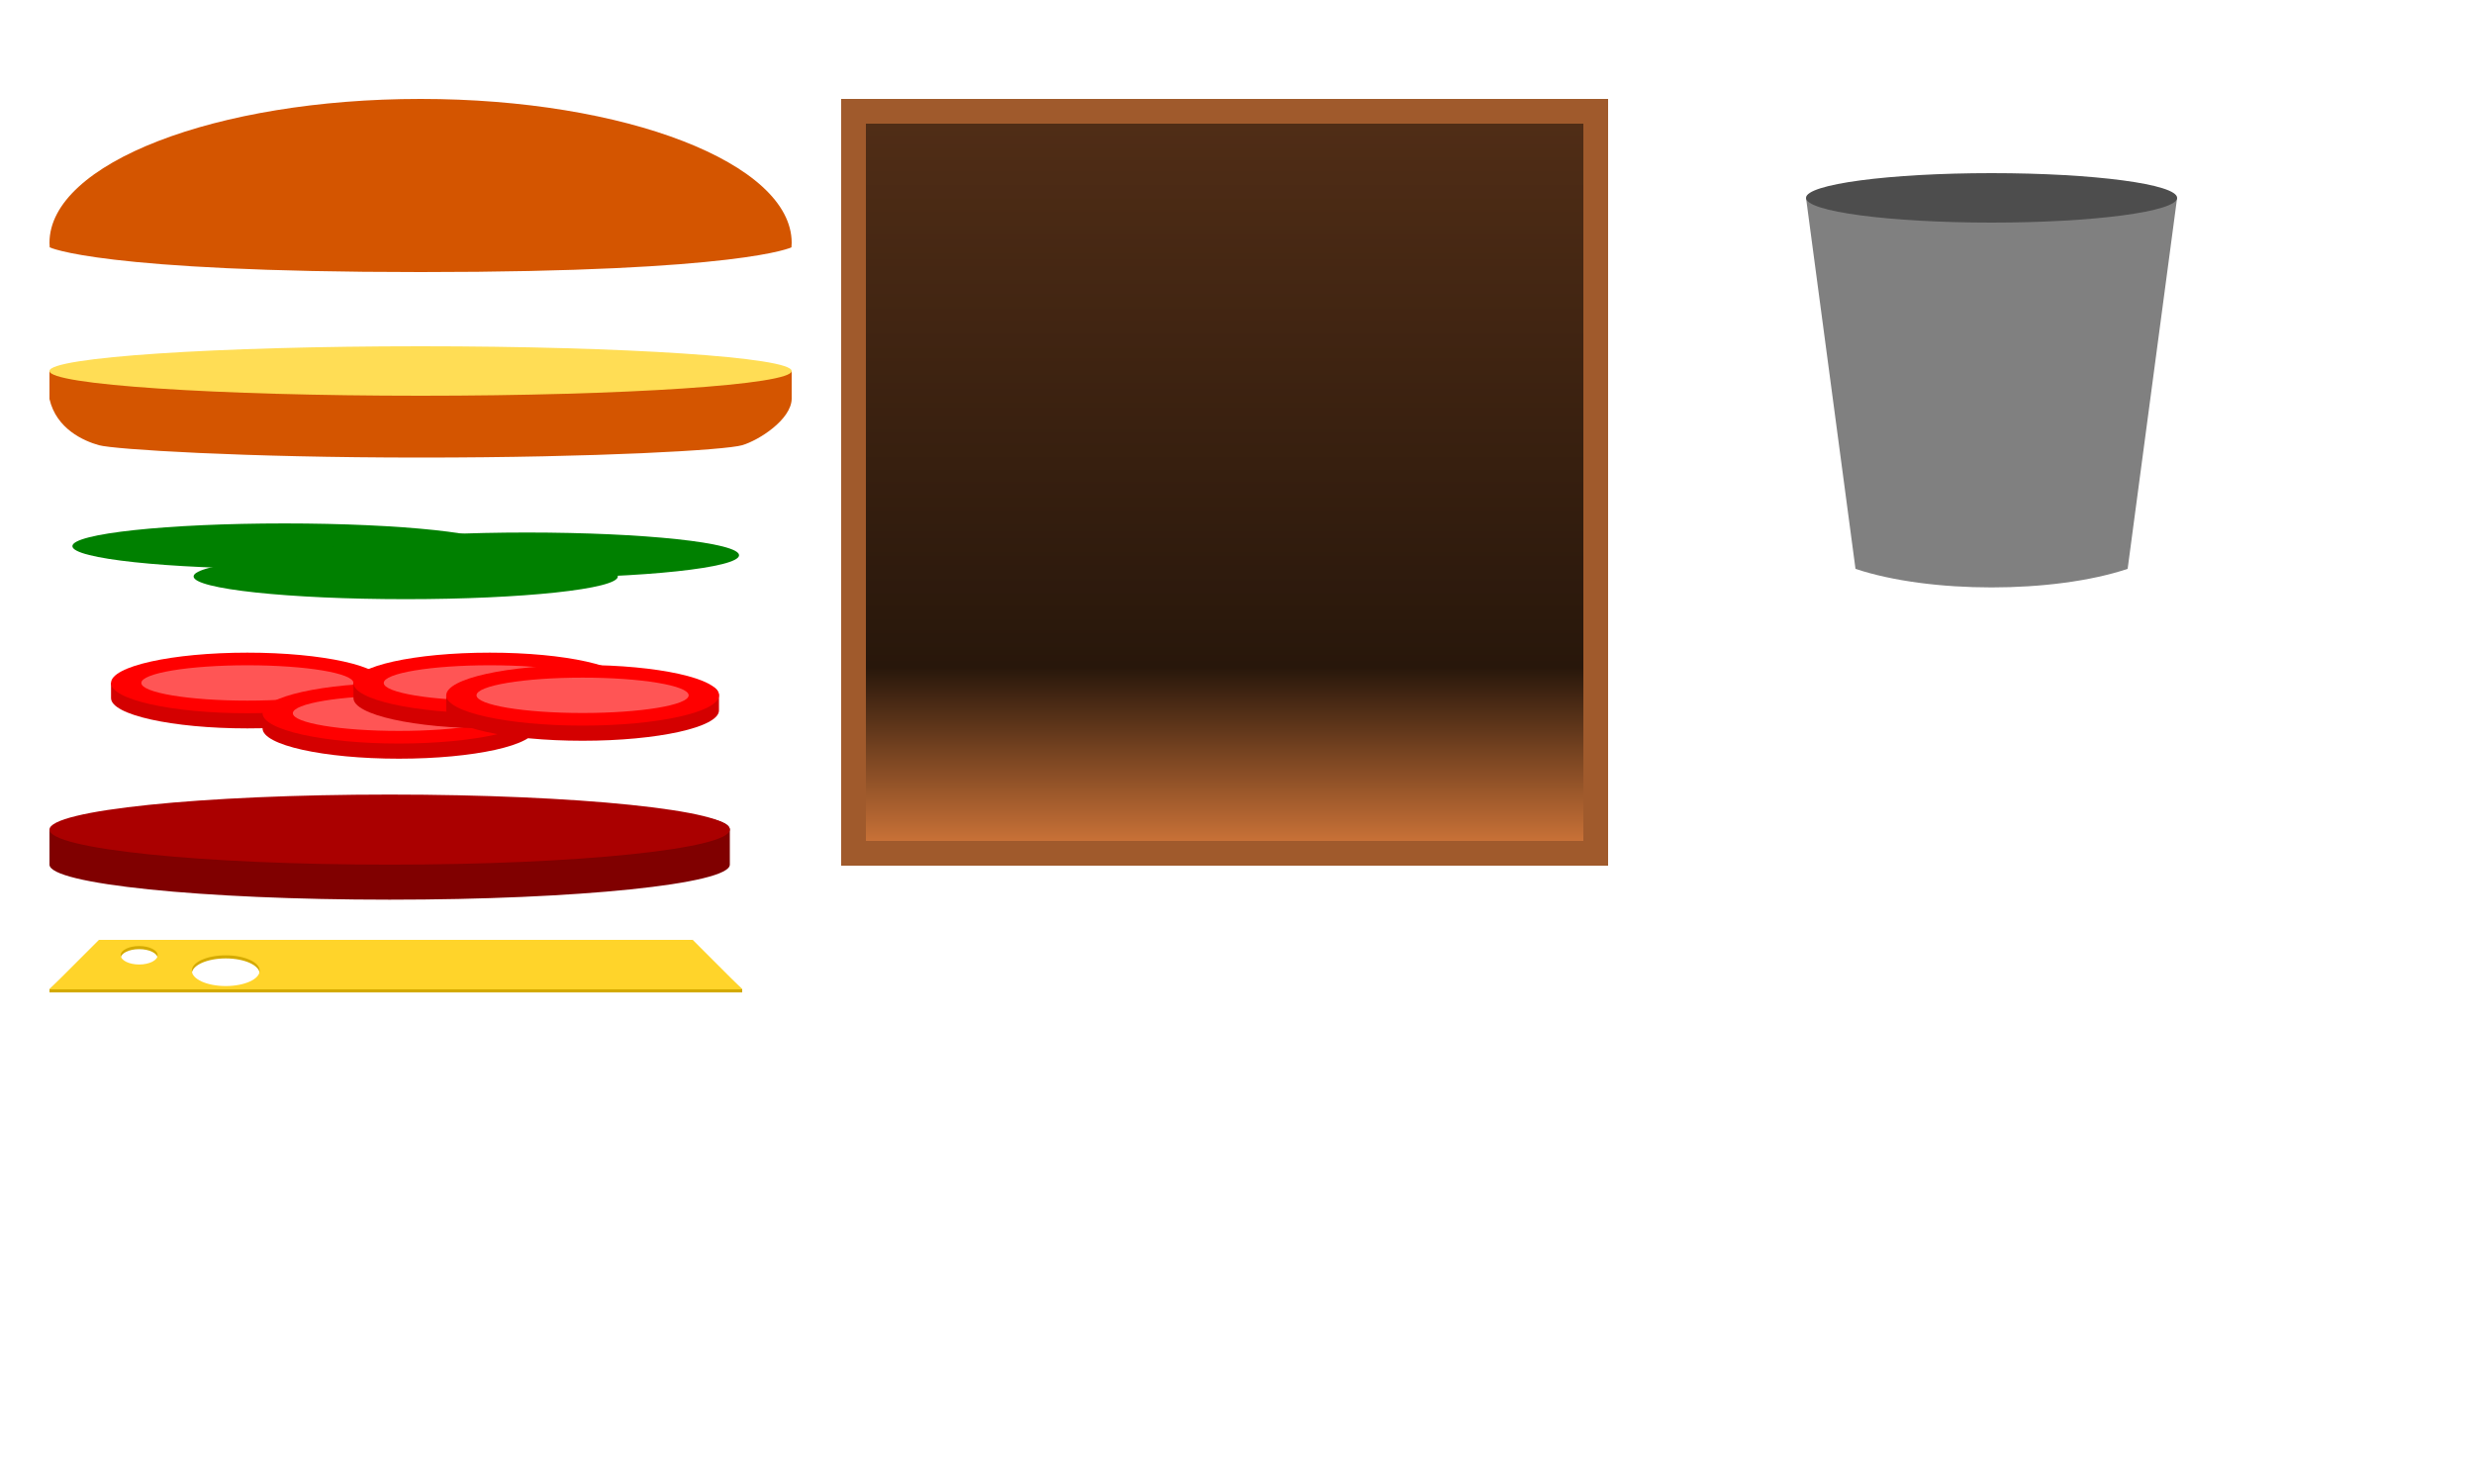
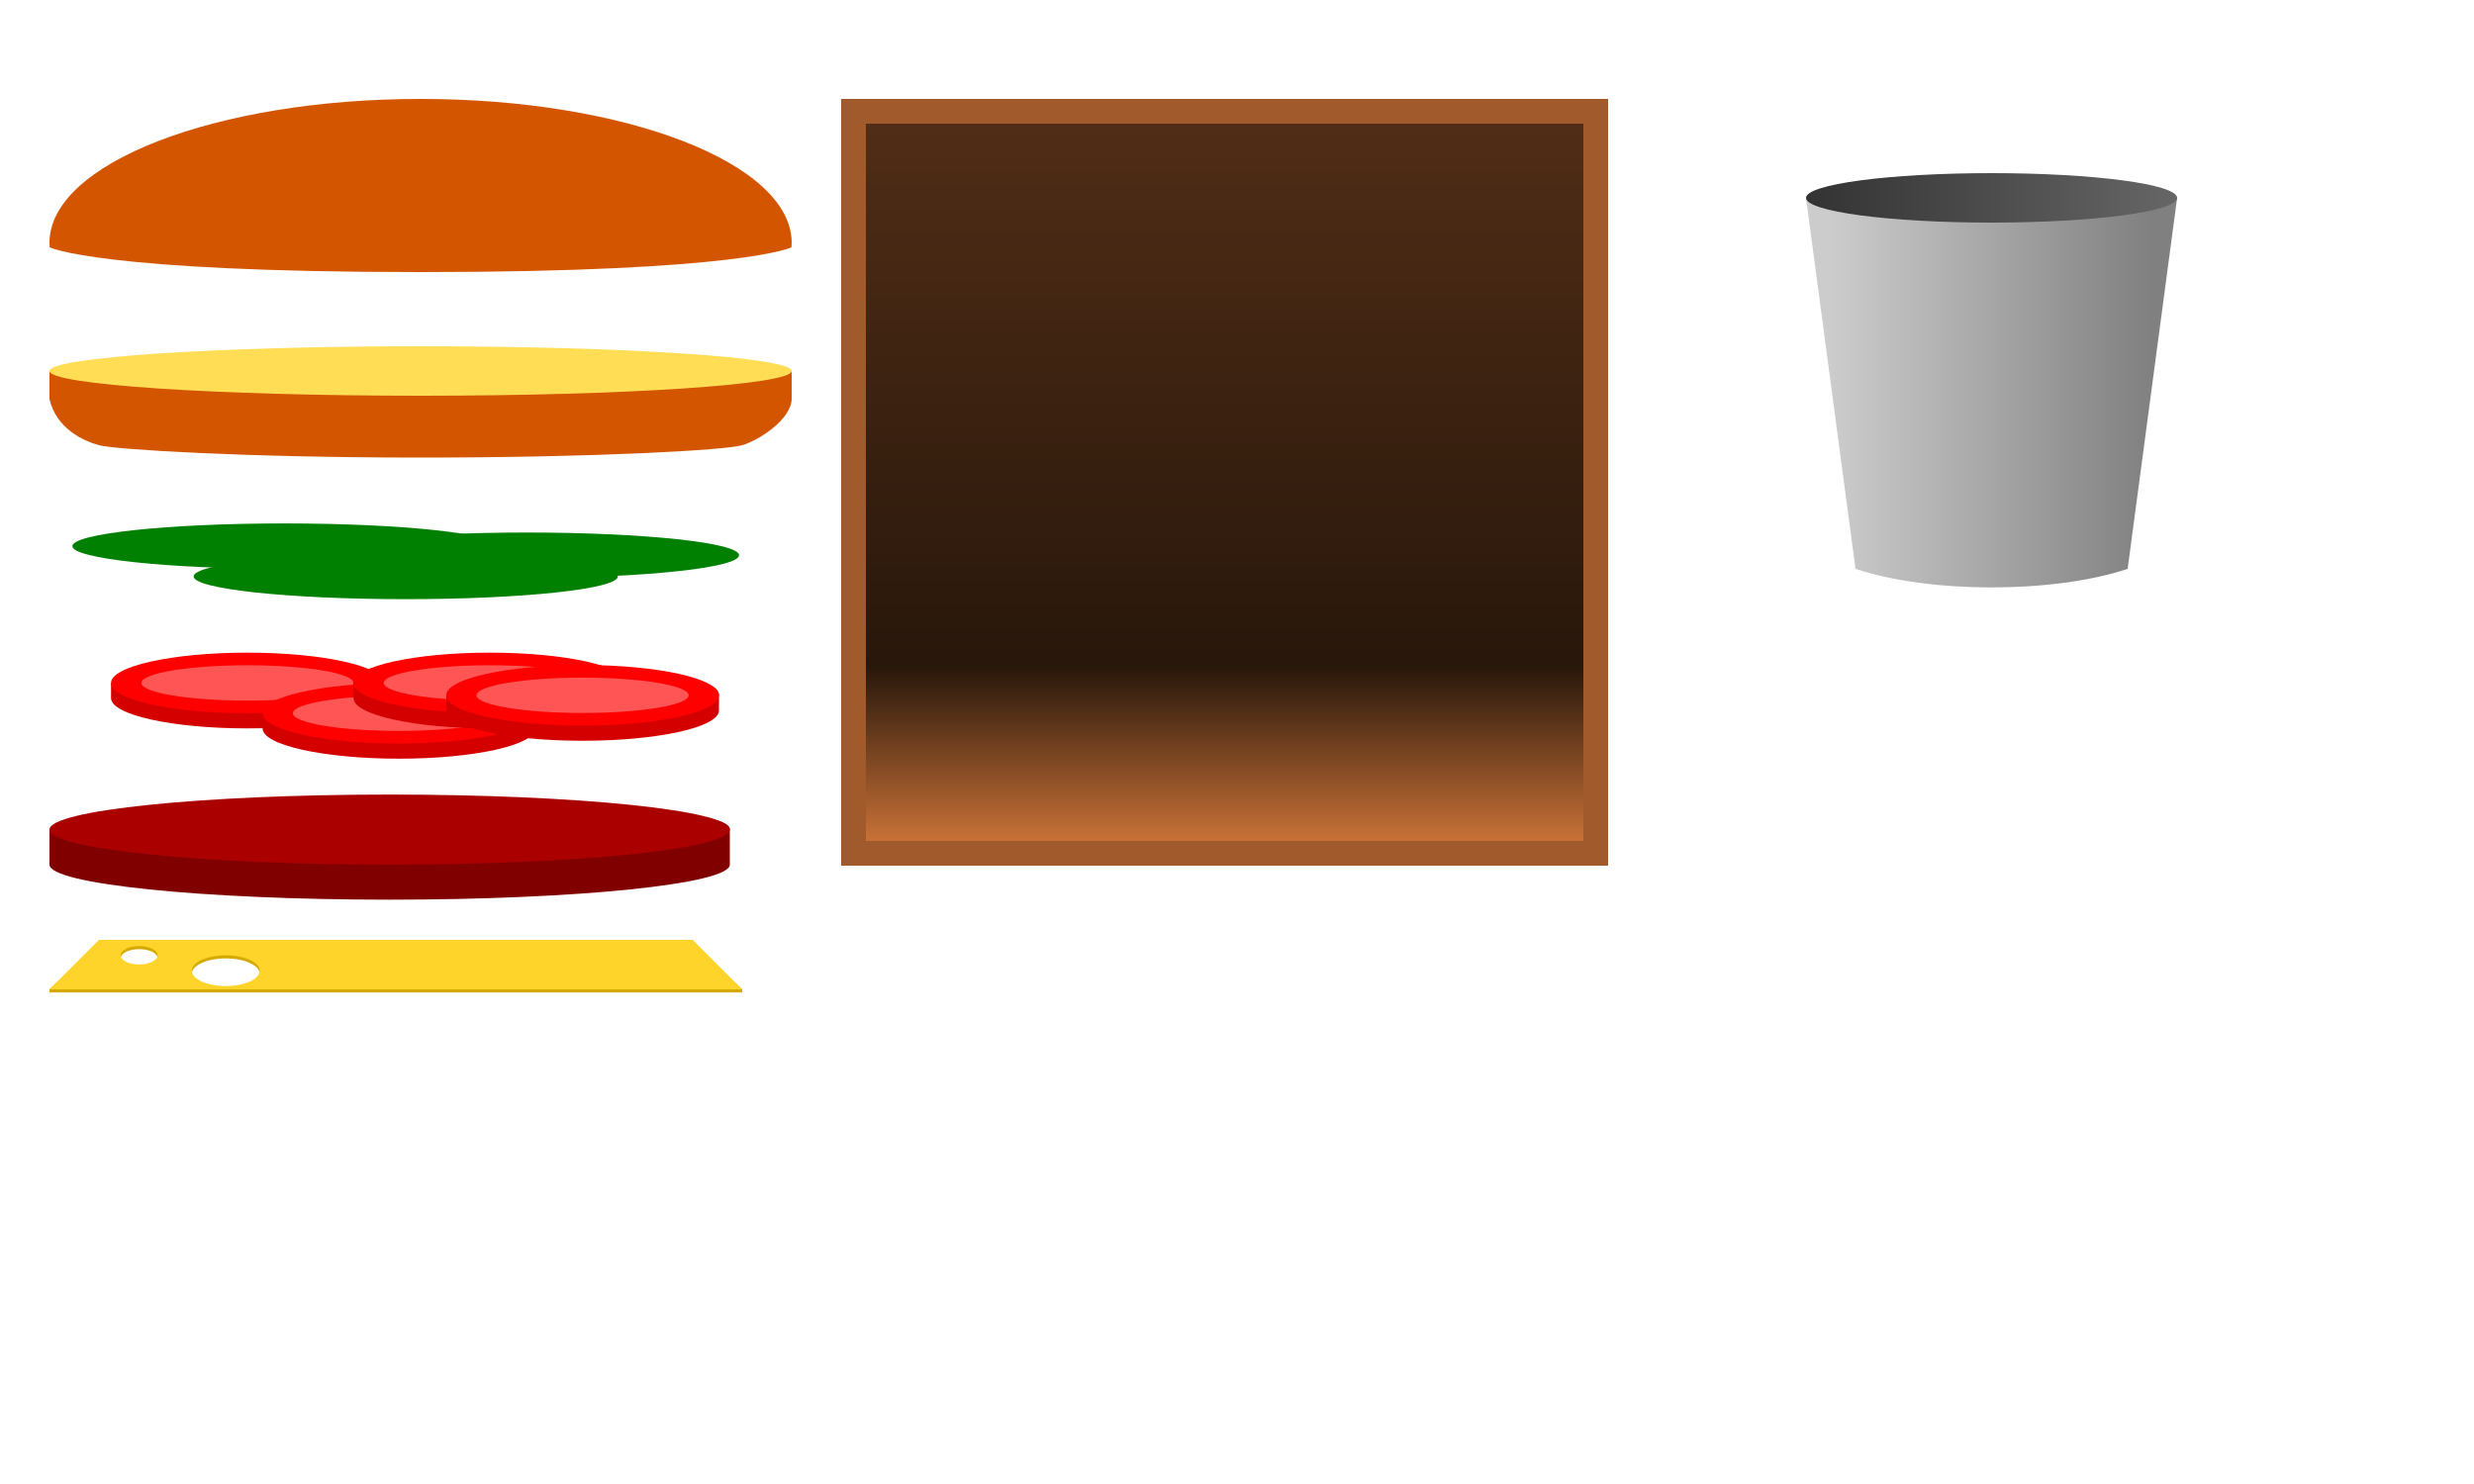
<svg xmlns="http://www.w3.org/2000/svg" xmlns:xlink="http://www.w3.org/1999/xlink" width="800" height="480" id="svg2" version="1.1">
  <defs id="defs4">
+     <linearGradient id="linearGradient3158">
+       <stop style="stop-color:#333333;stop-opacity:1" offset="0" id="stop3160" />
+       <stop style="stop-color:#666666;stop-opacity:1" offset="1" id="stop3162" />
+     </linearGradient>
+     <linearGradient id="linearGradient3150">
+       <stop style="stop-color:#cccccc;stop-opacity:1" offset="0" id="stop3152" />
+       <stop style="stop-color:#808080;stop-opacity:1" offset="1" id="stop3154" />
+     </linearGradient>
    <linearGradient id="linearGradient3127">
      <stop style="stop-color:#502d16;stop-opacity:1" offset="0" id="stop3129" />
      <stop id="stop3135" offset="0.758" style="stop-color:#28170b;stop-opacity:1" />
      <stop style="stop-color:#c87137;stop-opacity:1" offset="1" id="stop3131" />
    </linearGradient>
    <linearGradient xlink:href="#linearGradient3127" id="linearGradient3133" x1="384" y1="612.362" x2="384" y2="844.362" gradientUnits="userSpaceOnUse" />
+     <linearGradient xlink:href="#linearGradient3150" id="linearGradient3156" x1="592" y1="136" x2="696" y2="136" gradientUnits="userSpaceOnUse" />
+     <linearGradient xlink:href="#linearGradient3158" id="linearGradient3164" x1="584" y1="72" x2="704" y2="72" gradientUnits="userSpaceOnUse" />
  </defs>
  <g id="layer1" transform="translate(0,-572.3622)">
    <g id="g3005" transform="matrix(0.4899586,0,0,0.4899586,-15.79088,461.2297)">
      <path d="m 360,587.362 c 0,8.284 -62.68,15 -140,15 -77.32,0 -140,-6.716 -140,-15 0,-8.284 62.68,-15 140,-15 77.32,0 140,6.716 140,15 z" id="path2999" style="fill:#008000;fill-opacity:1;fill-rule:nonzero;stroke:none" />
      <path transform="translate(80,20)" style="fill:#008000;fill-opacity:1;fill-rule:nonzero;stroke:none" id="path3001" d="m 360,587.362 c 0,8.284 -62.68,15 -140,15 -77.32,0 -140,-6.716 -140,-15 0,-8.284 62.68,-15 140,-15 77.32,0 140,6.716 140,15 z" />
      <path d="m 360,587.362 c 0,8.284 -62.68,15 -140,15 -77.32,0 -140,-6.716 -140,-15 0,-8.284 62.68,-15 140,-15 77.32,0 140,6.716 140,15 z" id="path3003" style="fill:#008000;fill-opacity:1;fill-rule:nonzero;stroke:none" transform="translate(160,6)" />
    </g>
    <g id="g3092" transform="matrix(0.4899586,0,0,0.4899586,-32.69047,454.033)">
      <g transform="translate(40,0)" id="g3017">
        <path transform="translate(0,10)" style="fill:#d40000;fill-opacity:1;fill-rule:nonzero;stroke:none" d="m 280,692.362 c 0,11.046 -40.294,20 -90,20 -49.706,0 -90,-8.954 -90,-20 l 0,-10 c 11.337,-8.163 49.546,-10 90,-10 40.251,0 90,-4.073 90,10 z" id="path3014" />
        <path style="fill:#ff0000;fill-opacity:1;fill-rule:nonzero;stroke:none" id="path3010" d="m 280,692.362 c 0,11.046 -40.294,20 -90,20 -49.706,0 -90,-8.954 -90,-20 0,-11.046 40.294,-20 90,-20 49.706,0 90,8.954 90,20 z" />
        <path style="fill:#ff5555;fill-opacity:1;fill-rule:nonzero;stroke:none" id="path3012" d="m 260,692.362 c 0,6.443 -31.34,11.667 -70,11.667 -38.66,0 -70,-5.223 -70,-11.667 0,-6.443 31.34,-11.667 70,-11.667 38.66,0 70,5.223 70,11.667 z" />
      </g>
      <g transform="translate(140,20)" id="g3022">
        <path id="path3024" d="m 280,692.362 c 0,11.046 -40.294,20 -90,20 -49.706,0 -90,-8.954 -90,-20 l 0,-10 c 11.337,-8.163 49.546,-10 90,-10 40.251,0 90,-4.073 90,10 z" style="fill:#d40000;fill-opacity:1;fill-rule:nonzero;stroke:none" transform="translate(0,10)" />
        <path d="m 280,692.362 c 0,11.046 -40.294,20 -90,20 -49.706,0 -90,-8.954 -90,-20 0,-11.046 40.294,-20 90,-20 49.706,0 90,8.954 90,20 z" id="path3026" style="fill:#ff0000;fill-opacity:1;fill-rule:nonzero;stroke:none" />
        <path d="m 260,692.362 c 0,6.443 -31.34,11.667 -70,11.667 -38.66,0 -70,-5.223 -70,-11.667 0,-6.443 31.34,-11.667 70,-11.667 38.66,0 70,5.223 70,11.667 z" id="path3028" style="fill:#ff5555;fill-opacity:1;fill-rule:nonzero;stroke:none" />
      </g>
      <g id="g3030" transform="translate(200,0)">
        <path transform="translate(0,10)" style="fill:#d40000;fill-opacity:1;fill-rule:nonzero;stroke:none" d="m 280,692.362 c 0,11.046 -40.294,20 -90,20 -49.706,0 -90,-8.954 -90,-20 l 0,-10 c 11.337,-8.163 49.546,-10 90,-10 40.251,0 90,-4.073 90,10 z" id="path3032" />
        <path style="fill:#ff0000;fill-opacity:1;fill-rule:nonzero;stroke:none" id="path3034" d="m 280,692.362 c 0,11.046 -40.294,20 -90,20 -49.706,0 -90,-8.954 -90,-20 0,-11.046 40.294,-20 90,-20 49.706,0 90,8.954 90,20 z" />
        <path style="fill:#ff5555;fill-opacity:1;fill-rule:nonzero;stroke:none" id="path3036" d="m 260,692.362 c 0,6.443 -31.34,11.667 -70,11.667 -38.66,0 -70,-5.223 -70,-11.667 0,-6.443 31.34,-11.667 70,-11.667 38.66,0 70,5.223 70,11.667 z" />
      </g>
      <g transform="translate(261.2297,8.163955)" id="g3081">
        <path id="path3083" d="m 280,692.362 c 0,11.046 -40.294,20 -90,20 -49.706,0 -90,-8.954 -90,-20 l 0,-10 c 11.337,-8.163 49.546,-10 90,-10 40.251,0 90,-4.073 90,10 z" style="fill:#d40000;fill-opacity:1;fill-rule:nonzero;stroke:none" transform="translate(0,10)" />
        <path d="m 280,692.362 c 0,11.046 -40.294,20 -90,20 -49.706,0 -90,-8.954 -90,-20 0,-11.046 40.294,-20 90,-20 49.706,0 90,8.954 90,20 z" id="path3085" style="fill:#ff0000;fill-opacity:1;fill-rule:nonzero;stroke:none" />
        <path d="m 260,692.362 c 0,6.443 -31.34,11.667 -70,11.667 -38.66,0 -70,-5.223 -70,-11.667 0,-6.443 31.34,-11.667 70,-11.667 38.66,0 70,5.223 70,11.667 z" id="path3087" style="fill:#ff5555;fill-opacity:1;fill-rule:nonzero;stroke:none" />
      </g>
    </g>
    <g id="g3052" transform="matrix(1.222222,0,0,0.5666667,-106.2222,448.3569)">
      <path transform="translate(0,10)" style="fill:#800000;fill-opacity:1;fill-rule:nonzero;stroke:none" d="m 280,702.362 c 0,11.046 -40.294,20 -90,20 -49.706,0 -90,-8.954 -90,-20 l 0,-20 c 11.337,-8.163 49.546,-10 90,-10 40.251,0 90,-4.073 90,10 z" id="path3054" />
      <path style="fill:#aa0000;fill-opacity:1;fill-rule:nonzero;stroke:none" id="path3056" d="m 280,692.362 c 0,11.046 -40.294,20 -90,20 -49.706,0 -90,-8.954 -90,-20 0,-11.046 40.294,-20 90,-20 49.706,0 90,8.954 90,20 z" />
    </g>
    <g id="g3102">
      <path style="fill:#d4aa00;fill-opacity:1;fill-rule:nonzero;stroke:none" d="m 32,877.362 -16,15 0,1 224,0 0,-1 -16,-15 z m 13,2 c 3.296,0 5.969,1.321 5.969,2.969 0,1.648 -2.673,3 -5.969,3 -3.296,0 -5.969,-1.352 -5.969,-3 0,-1.648 2.673,-2.969 5.969,-2.969 z m 28,3 c 6.066,0 10.969,2.225 10.969,4.969 0,2.743 -4.903,4.969 -10.969,4.969 -6.066,0 -10.969,-2.225 -10.969,-4.969 0,-2.743 4.903,-4.969 10.969,-4.969 z" id="path3100" />
      <path id="rect3060" transform="translate(0,572.3622)" d="M 32 304 L 16 320 L 240 320 L 224 304 L 32 304 z M 45 306 C 48.296 306 50.969 307.321 50.969 308.969 C 50.969 310.617 48.296 311.969 45 311.969 C 41.704 311.969 39.031 310.617 39.031 308.969 C 39.031 307.321 41.704 306 45 306 z M 73 309 C 79.066 309 83.969 311.225 83.969 313.969 C 83.969 316.712 79.066 318.938 73 318.938 C 66.934 318.938 62.031 316.712 62.031 313.969 C 62.031 311.225 66.934 309 73 309 z " style="fill:#ffd42a;fill-opacity:1;fill-rule:nonzero;stroke:none" />
    </g>
    <g id="g3111">
      <path id="rect2991" transform="translate(0,572.3622)" d="m 16,120 0,9.062 c 2.23,9.695 11.107,13.577 16,14.938 4.893,1.36 46.562,4 104,4 57.438,0 98.636,-2.421 104,-4 5.364,-1.579 15.801,-8.235 16,-14.938 L 256,120 z" style="fill:#d45500;fill-opacity:1;fill-rule:nonzero;stroke:none" />
      <path transform="translate(0,572.3622)" d="m 256,120 a 120,8 0 1 1 -240,0 120,8 0 1 1 240,0 z" id="path3106" style="fill:#ffdd55;fill-opacity:1;fill-rule:nonzero;stroke:none" />
    </g>
    <path style="fill:#d45500;fill-opacity:1;fill-rule:nonzero;stroke:none" d="M 136,604.362 C 69.727,604.362 16,625.196 16,650.894 c 0,0.492 0.037,0.979 0.076,1.468 0,0 15.924,8 119.924,8 104,0 119.924,-8 119.924,-8 0.039,-0.488 0.076,-0.976 0.076,-1.468 0,-25.698 -53.727,-46.532 -120,-46.532 z" id="path2985" />
    <g id="g3137">
      <rect y="604.362" x="272" height="248" width="248" id="rect3115" style="fill:#a05a2c;fill-opacity:1;fill-rule:nonzero;stroke:none" />
      <rect style="fill:url(#linearGradient3133);fill-opacity:1;fill-rule:nonzero;stroke:none" id="rect3117" width="232" height="232" x="280" y="612.362" />
    </g>
    <g id="g3146">
-       <path id="rect3141" d="m 584,64 120,0 -16,120 c -24,8 -64,8 -88,0 z" style="fill:#808080;fill-opacity:1;fill-rule:nonzero;stroke:none" transform="translate(0,572.3622)" />
-       <path transform="translate(0,564.3622)" d="m 704,72 a 60,8 0 1 1 -120,0 60,8 0 1 1 120,0 z" id="path3144" style="fill:#4d4d4d;fill-opacity:1;fill-rule:nonzero;stroke:none" />
+       <path id="rect3141" d="m 584,64 120,0 -16,120 c -24,8 -64,8 -88,0 z" style="fill:url(#linearGradient3156);fill-opacity:1;fill-rule:nonzero;stroke:none" transform="translate(0,572.3622)" />
+       <path transform="translate(0,564.3622)" d="m 704,72 a 60,8 0 1 1 -120,0 60,8 0 1 1 120,0 z" id="path3144" style="fill:url(#linearGradient3164);fill-opacity:1;fill-rule:nonzero;stroke:none" />
    </g>
  </g>
</svg>
